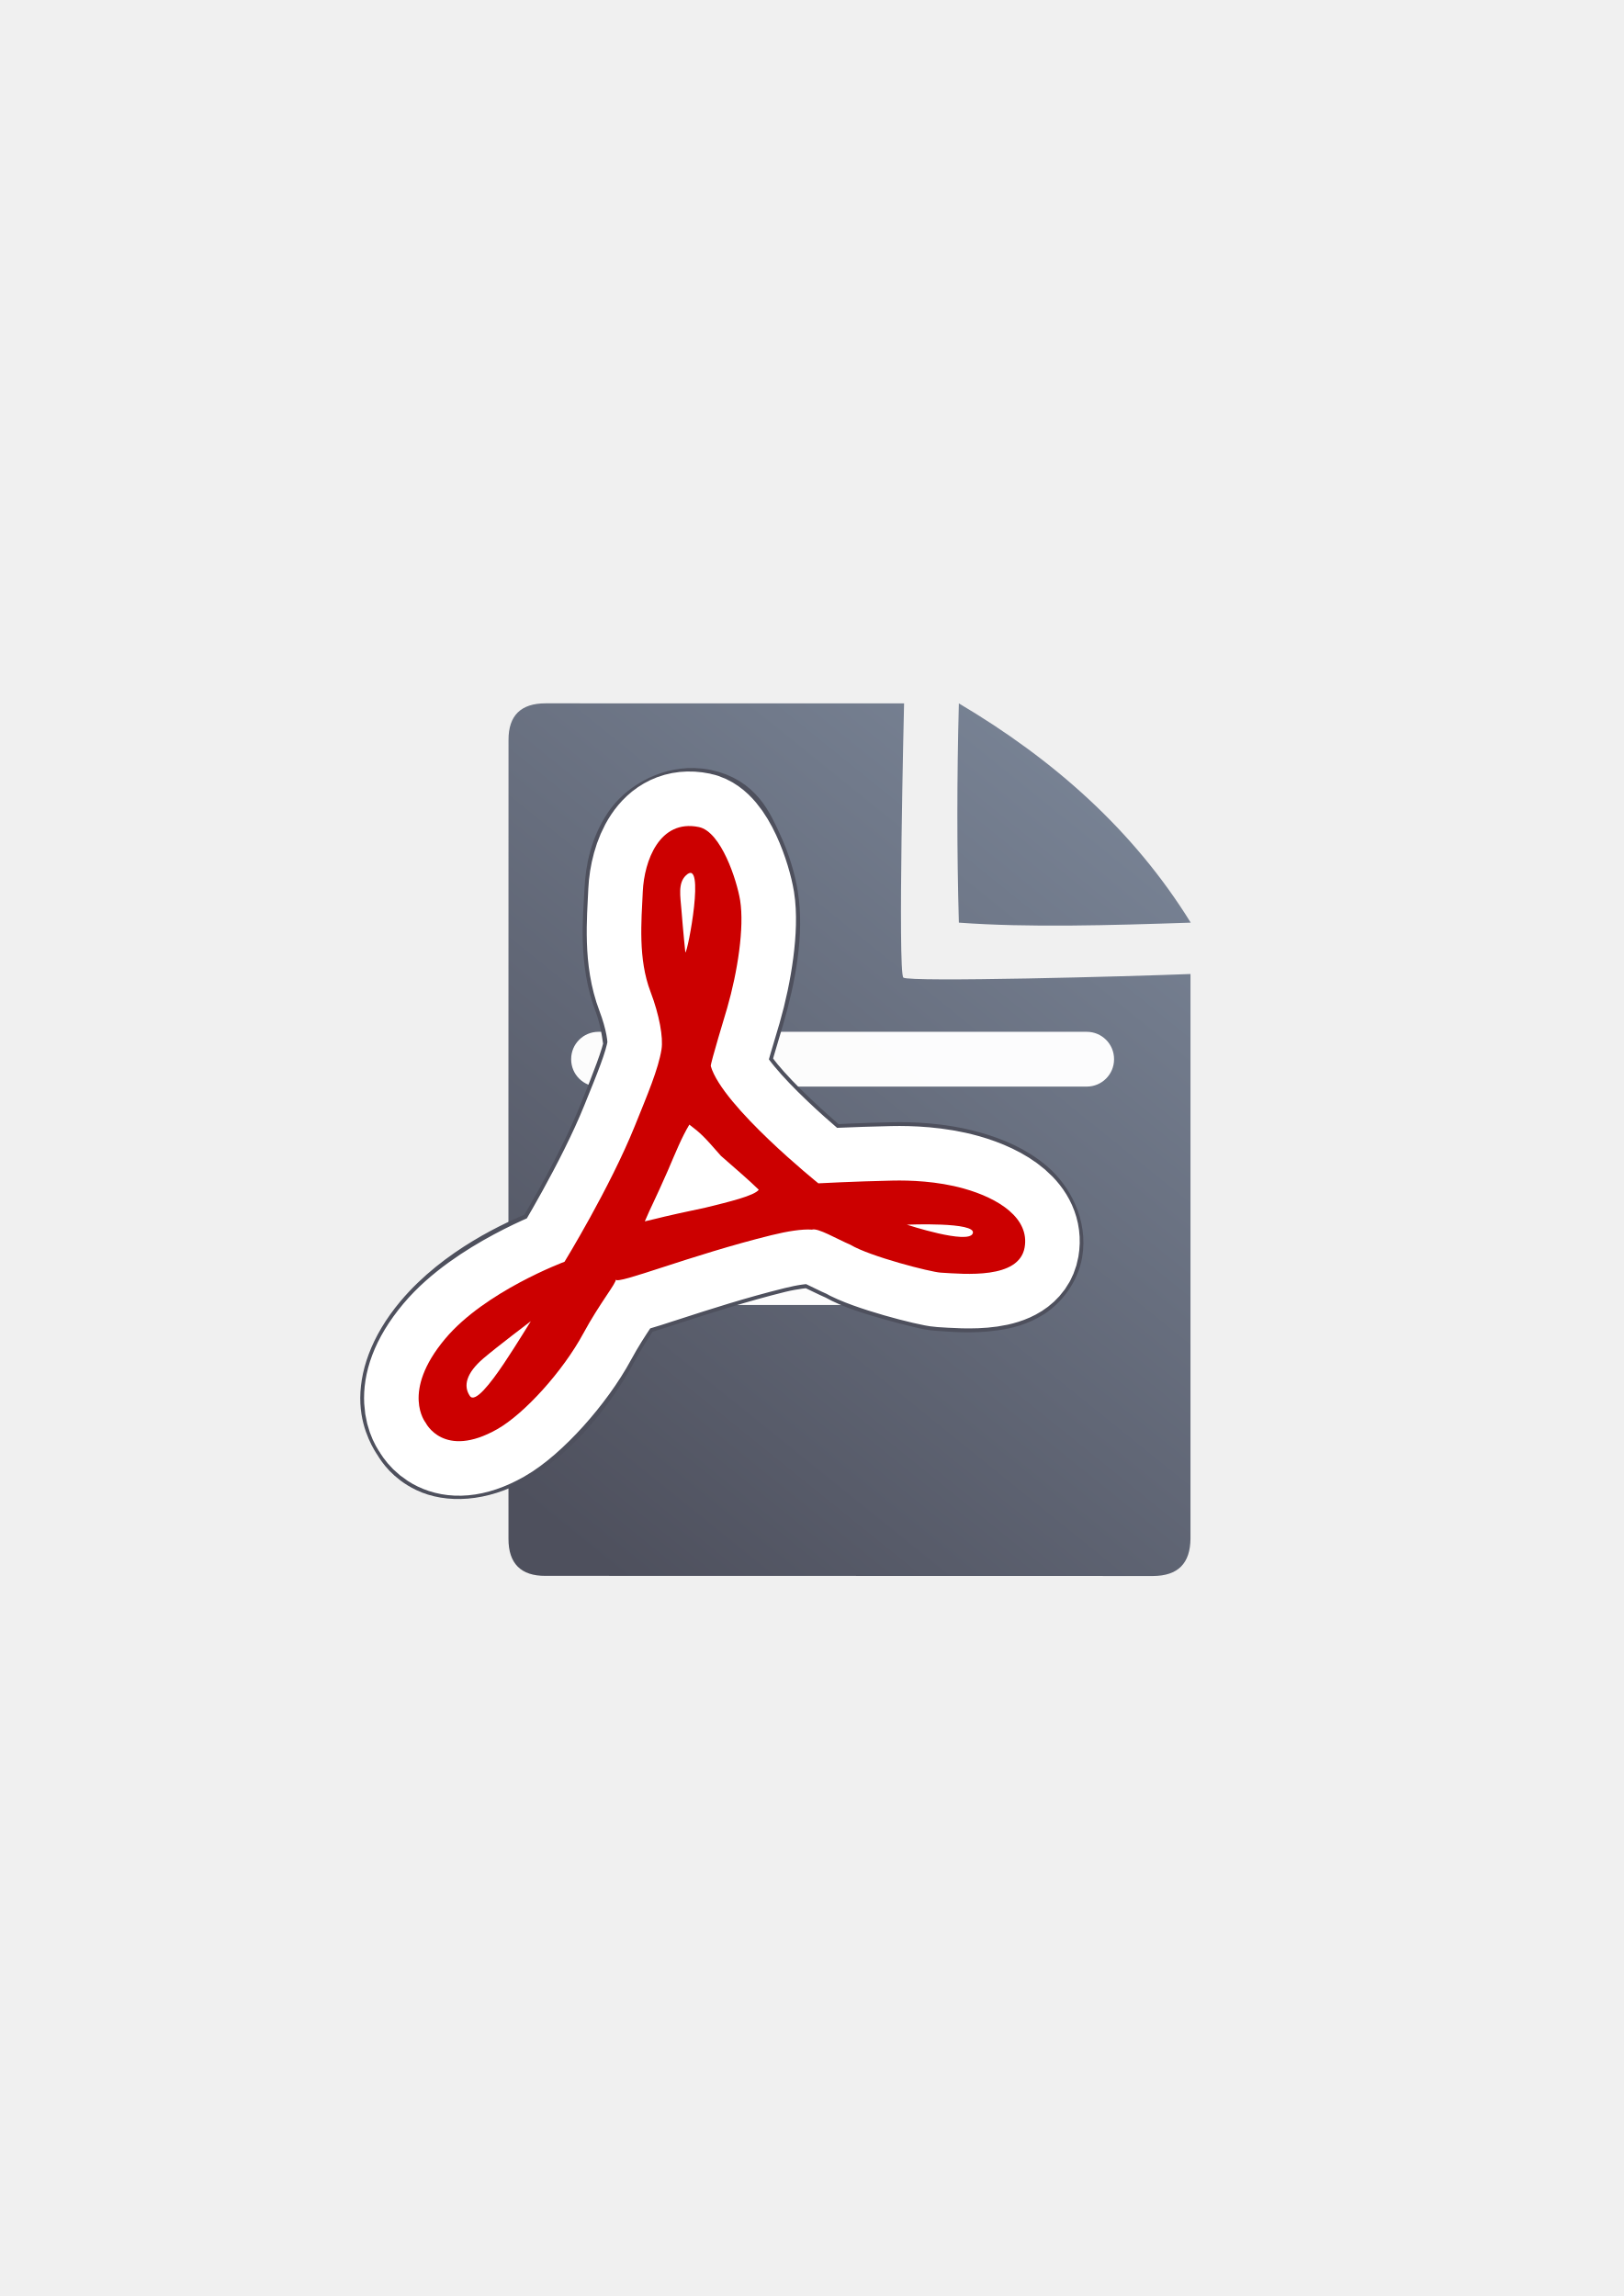
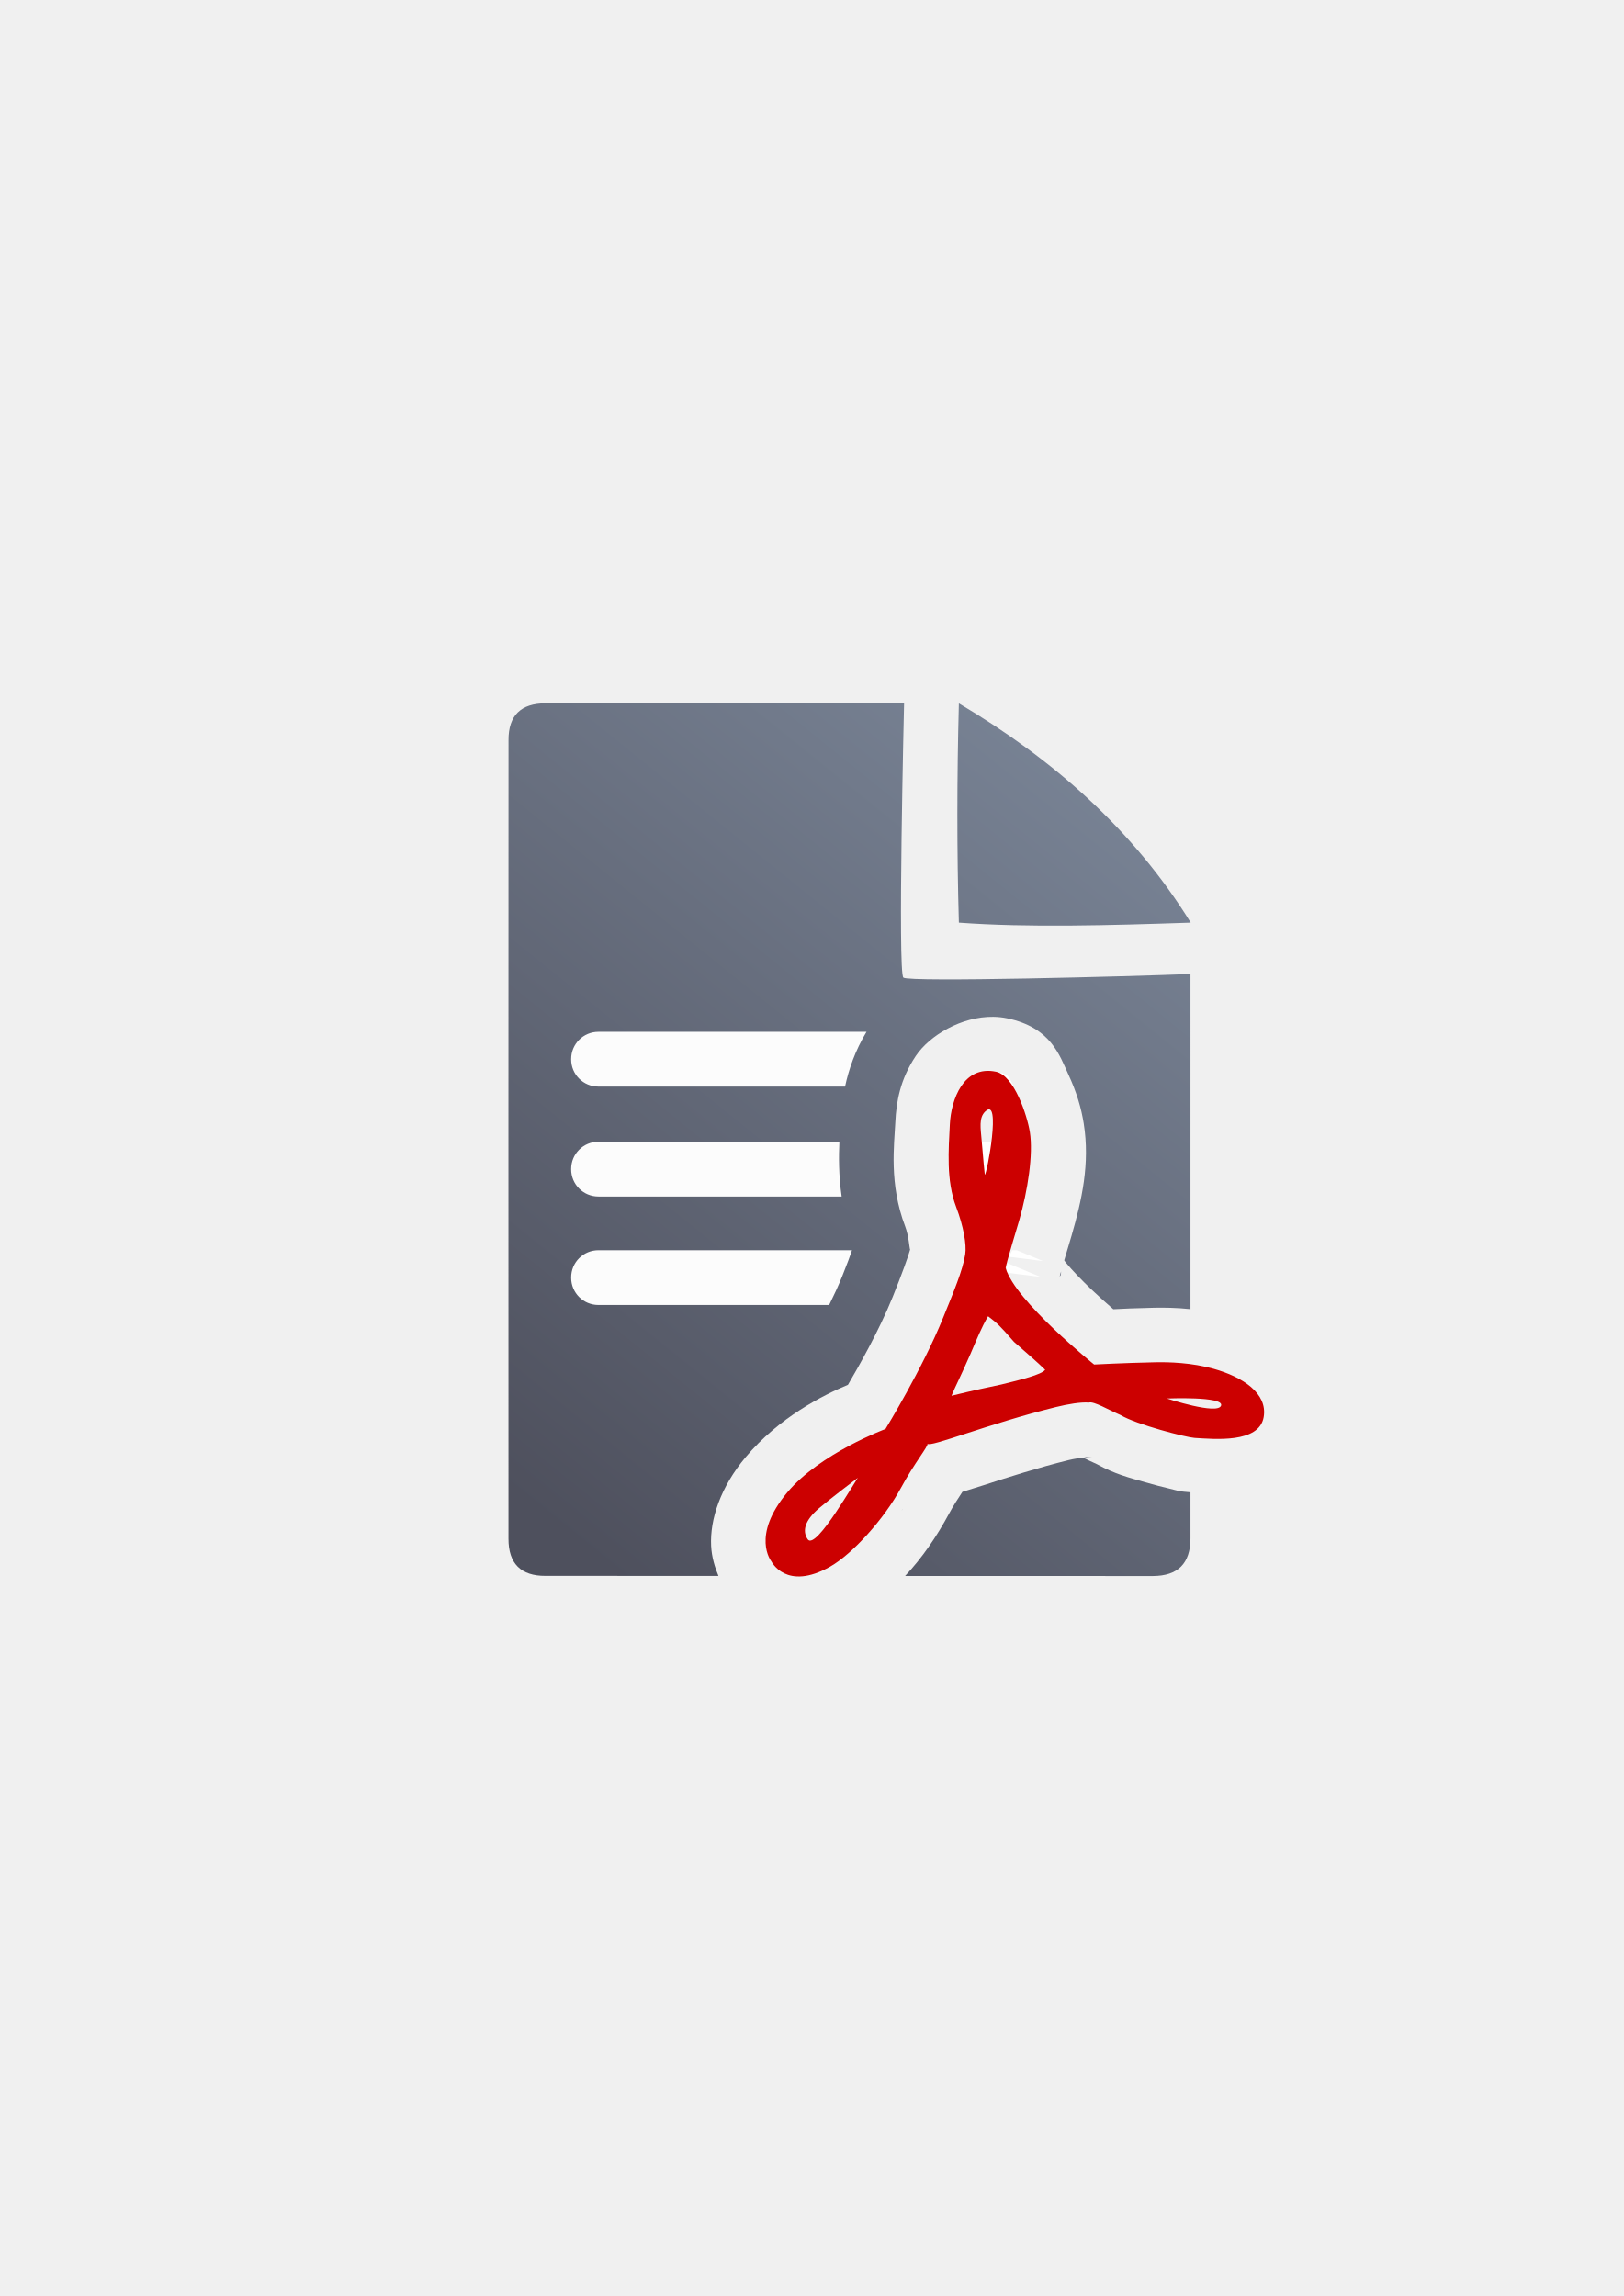
<svg xmlns="http://www.w3.org/2000/svg" xmlns:xlink="http://www.w3.org/1999/xlink" width="210mm" height="297mm" viewBox="0 0 744.094 1052.362" id="svg2" version="1.1">
  <defs id="defs4">
    <linearGradient id="linearGradient2224">
      <stop id="stop2226" offset="0" style="stop-color:#7c7c7c;stop-opacity:1;" />
      <stop id="stop2228" offset="1" style="stop-color:#b8b8b8;stop-opacity:1;" />
    </linearGradient>
    <linearGradient id="linearGradient15218">
      <stop id="stop15220" offset="0" style="stop-color:#eeeeef;stop-opacity:1;" />
      <stop id="stop2736" offset="0.599" style="stop-color:#d3d7cf;stop-opacity:1;" />
      <stop id="stop2738" offset="0.828" style="stop-color:#ffffff;stop-opacity:1;" />
      <stop id="stop15222" offset="1" style="stop-color:#d3d7cf;stop-opacity:1;" />
    </linearGradient>
    <pattern y="0" x="0" height="6" width="6" patternUnits="userSpaceOnUse" id="EMFhbasepattern" />
    <pattern y="0" x="0" height="6" width="6" patternUnits="userSpaceOnUse" id="EMFhbasepattern-5" />
-     <linearGradient xlink:href="#linearGradient4195" id="linearGradient4201" x1="286.383" y1="672.921" x2="532.517" y2="367.749" gradientUnits="userSpaceOnUse" gradientTransform="matrix(1.136353,0,0,1.136353,-54.27998,-53.28825)" />
+     <linearGradient xlink:href="#linearGradient4195" id="linearGradient4201" x1="286.383" y1="672.921" x2="532.517" y2="367.749" gradientUnits="userSpaceOnUse" gradientTransform="matrix(1.136353,0,0,1.136353,-56.77939,-53.10644)" />
    <linearGradient id="linearGradient4195">
      <stop style="stop-color:#4e505d;stop-opacity:1" offset="0" id="stop4197" />
      <stop style="stop-color:#7a8597;stop-opacity:1" offset="1" id="stop4199" />
    </linearGradient>
  </defs>
  <g id="layer1">
-     <g id="g4205" transform="translate(-2.499416,0.1818147)">
-       <path id="path4244" d="m 252.561,322.19 c -11.389,-0.019 -17.071,5.611 -17.023,16.832 -0.048,93.324 -0.048,252.411 -0.018,366.068 -0.03,11.342 5.686,17.096 16.979,17.02 l 278.383,0.07 c 11.423,-0.065 17.107,-5.748 17.182,-17.207 l 0.002,-258.725 c -26.828,1.086 -128.934,3.84 -131.58,1.65 -2.646,-2.19 0.324,-125.686 0.324,-125.686 0,0 -139.181,-0.026 -164.248,-0.023 z m 189.359,0.018 c -0.901,34.041 -0.94,67.564 0,100.5 31.766,2.324 68.873,1.25 106.256,0 -26.337,-42.581 -62.997,-74.841 -106.256,-100.5 z" style="fill:url(#linearGradient4201);fill-opacity:1;fill-rule:evenodd;stroke:none;stroke-width:1px;stroke-linecap:butt;stroke-linejoin:miter;stroke-opacity:1" />
-       <rect ry="12.5" y="472.746" x="264.241" height="25.102" width="248.796" id="rect4227" style="color:#252525;clip-rule:nonzero;display:inline;overflow:visible;visibility:visible;opacity:0.98;isolation:auto;mix-blend-mode:normal;color-interpolation:sRGB;color-interpolation-filters:linearRGB;solid-color:#252525;solid-opacity:1;fill:#ffffff;fill-opacity:1;fill-rule:nonzero;stroke:none;stroke-width:50;stroke-linecap:square;stroke-linejoin:round;stroke-miterlimit:4;stroke-dasharray:none;stroke-dashoffset:0;stroke-opacity:1;color-rendering:auto;image-rendering:auto;shape-rendering:auto;text-rendering:auto;enable-background:accumulate" />
-       <rect style="color:#252525;clip-rule:nonzero;display:inline;overflow:visible;visibility:visible;opacity:0.98;isolation:auto;mix-blend-mode:normal;color-interpolation:sRGB;color-interpolation-filters:linearRGB;solid-color:#252525;solid-opacity:1;fill:#ffffff;fill-opacity:1;fill-rule:nonzero;stroke:none;stroke-width:50;stroke-linecap:square;stroke-linejoin:round;stroke-miterlimit:4;stroke-dasharray:none;stroke-dashoffset:0;stroke-opacity:1;color-rendering:auto;image-rendering:auto;shape-rendering:auto;text-rendering:auto;enable-background:accumulate" id="rect4229" width="204.602" height="25.102" x="264.241" y="523.137" ry="12.5" />
-       <rect ry="12.5" y="572.855" x="264.241" height="25.102" width="225.594" id="rect4233" style="color:#252525;clip-rule:nonzero;display:inline;overflow:visible;visibility:visible;opacity:0.98;isolation:auto;mix-blend-mode:normal;color-interpolation:sRGB;color-interpolation-filters:linearRGB;solid-color:#252525;solid-opacity:1;fill:#ffffff;fill-opacity:1;fill-rule:nonzero;stroke:none;stroke-width:50;stroke-linecap:square;stroke-linejoin:round;stroke-miterlimit:4;stroke-dasharray:none;stroke-dashoffset:0;stroke-opacity:1;color-rendering:auto;image-rendering:auto;shape-rendering:auto;text-rendering:auto;enable-background:accumulate" />
+     <g id="g4214" style="stroke-width:1;stroke-miterlimit:4;stroke-dasharray:none">
+       <path id="path4244" d="M 250.062 322.371 C 238.673 322.352 232.991 327.982 233.039 339.203 C 232.991 432.527 232.991 591.614 233.021 705.271 C 232.991 716.613 238.707 722.368 250 722.291 L 329.246 722.311 C 327.617 718.434 326.145 713.669 325.891 708.58 C 325.279 696.326 330.259 681.538 341.684 667.912 C 357.024 649.618 377.32 639.394 388.592 634.721 C 393.328 626.614 402.776 610.093 409.09 594.451 C 413.443 583.667 416.229 575.837 417.078 572.74 C 416.726 572.06 416.488 566.522 414.826 562.164 C 407.335 542.52 409.801 524.785 410.309 514.197 C 410.753 504.929 412.491 494.75 419.67 484.004 C 425.951 474.601 440.654 465.821 455.24 466.045 C 457.324 466.077 459.405 466.293 461.459 466.717 C 481.716 470.897 485.611 483.895 489.535 492.314 C 493.459 500.734 495.517 507.952 496.631 514.891 C 499.602 533.395 495.707 550.25 491.098 566.242 C 490.478 568.391 489.144 572.751 487.703 577.672 C 487.967 578.027 488.034 578.231 488.332 578.592 C 491.35 582.244 495.708 586.761 500.053 590.912 C 503.801 594.493 507.231 597.5 510.207 600.082 C 515.455 599.838 519.03 599.604 528.893 599.395 C 533.189 599.303 538.949 599.346 545.564 600.043 L 545.566 446.43 C 518.738 447.515 416.633 450.27 413.986 448.08 C 411.34 445.891 414.311 322.395 414.311 322.395 C 414.311 322.395 275.13 322.368 250.062 322.371 z M 439.422 322.389 C 438.521 356.429 438.482 389.953 439.422 422.889 C 471.188 425.213 508.294 424.139 545.678 422.889 C 519.341 380.307 482.681 348.048 439.422 322.389 z M 486.254 582.752 C 486.128 583.204 485.926 583.885 485.824 584.26 C 485.71 584.682 485.689 584.777 485.619 585.051 C 485.773 584.793 486.303 584.922 486.254 582.752 z M 495.035 667.482 C 495.052 667.49 495.1 667.513 495.117 667.521 C 495.081 667.504 495.069 667.499 495.035 667.482 z M 497.123 667.789 C 497.932 667.85 497.577 667.919 496.83 668.02 C 497.776 668.204 498.992 668.279 500.736 668.061 L 497.123 667.789 z M 496.32 668.09 C 494.833 668.276 492.324 668.584 489.744 669.221 C 475.52 672.732 461.587 677.218 450.842 680.705 C 447.062 681.932 444.115 682.834 441.055 683.773 C 439.056 686.818 436.923 690.053 434.91 693.781 C 429.241 704.281 422.649 713.977 414.781 722.332 L 528.383 722.361 C 539.806 722.296 545.49 716.614 545.564 705.154 L 545.564 683.986 C 540.021 683.627 539.126 683.041 535.932 682.297 C 532.662 681.535 528.894 680.557 524.932 679.418 C 517.61 677.313 510.907 675.674 502.615 671.062 C 499.895 669.85 497.902 668.866 496.32 668.09 z M 413.674 691.596 C 413.585 691.739 413.549 691.799 413.436 691.982 C 413.365 692.097 413.216 692.337 413.137 692.465 C 413.554 691.916 413.656 691.689 413.674 691.596 z " style="fill:url(#linearGradient4201);fill-opacity:1;fill-rule:evenodd;stroke:none;stroke-width:1;stroke-linecap:butt;stroke-linejoin:miter;stroke-opacity:1;stroke-miterlimit:4;stroke-dasharray:none" />
+       <path id="rect4227" d="M 274.242 472.928 C 267.317 472.928 261.742 478.503 261.742 485.428 L 261.742 485.531 C 261.742 492.456 267.317 498.031 274.242 498.031 L 387.26 498.031 C 388.944 490.125 391.925 481.448 397.094 472.928 L 274.242 472.928 z M 454.857 491.041 C 450.559 490.975 440.722 497.494 440.457 497.891 C 440.425 497.939 440.401 497.983 440.369 498.031 L 464.594 498.031 C 463.583 495.915 462.835 494.437 462.369 493.875 C 461.615 492.964 461.823 492.319 456.406 491.201 C 455.979 491.113 455.47 491.05 454.857 491.041 z M 274.242 523.318 C 267.317 523.318 261.742 528.893 261.742 535.818 L 261.742 535.922 C 261.742 542.847 267.317 548.422 274.242 548.422 L 385.707 548.422 C 384.305 538.632 384.343 529.946 384.668 523.318 L 274.242 523.318 z M 434.848 523.318 C 434.393 531.753 434.226 539.8 436.602 548.422 L 453.844 548.422 C 460.769 548.422 466.344 542.847 466.344 535.922 L 466.344 535.818 C 466.344 528.893 460.769 523.318 453.844 523.318 L 434.848 523.318 z M 274.242 573.037 C 267.317 573.037 261.742 578.612 261.742 585.537 L 261.742 585.639 C 261.742 592.564 267.317 598.139 274.242 598.139 L 379.973 598.139 C 382.113 593.832 384.163 589.412 385.906 585.094 C 388.364 579.006 389.539 575.679 390.451 573.037 L 274.242 573.037 z M 442.92 573.037 L 441.189 579.348 C 439.805 584.397 437.704 590.14 434.535 598.139 L 472.182 598.139 C 471.107 596.937 470.062 595.728 469.059 594.514 C 466.977 591.994 466.374 590.887 467.65 592.602 L 460.209 582.605 L 463.012 573.037 L 442.92 573.037 z M 463.869 573.037 C 463.287 574.157 462.889 575.135 462.529 576.076 L 477.982 578.014 L 466.008 573.037 L 463.869 573.037 z M 461.641 578.947 C 461.136 581.257 461.247 582.768 461.26 583.318 L 476.865 585.275 L 461.641 578.947 z " style="color:#252525;clip-rule:nonzero;display:inline;overflow:visible;visibility:visible;opacity:0.98;isolation:auto;mix-blend-mode:normal;color-interpolation:sRGB;color-interpolation-filters:linearRGB;solid-color:#252525;solid-opacity:1;fill:#ffffff;fill-opacity:1;fill-rule:nonzero;stroke:none;stroke-width:1;stroke-linecap:square;stroke-linejoin:round;stroke-miterlimit:4;stroke-dasharray:none;stroke-dashoffset:0;stroke-opacity:1;color-rendering:auto;image-rendering:auto;shape-rendering:auto;text-rendering:auto;enable-background:accumulate" />
+       <rect y="322.362" x="190" height="400" width="400" id="rect4160" style="opacity:1;fill:none;fill-opacity:1;stroke:none;stroke-width:1;stroke-linecap:butt;stroke-linejoin:round;stroke-miterlimit:4;stroke-dasharray:none;stroke-opacity:1" />
+       <path d="m 425.069,661.681 c 0.562,2.062 28.023,-9.164 58.684,-16.733 5.931,-1.464 11.537,-2.369 15.249,-2.089 2.226,-0.737 9.132,3.413 14.463,5.698 7.411,4.447 30.262,10.279 33.971,10.503 9.089,0.548 29.574,2.555 31.671,-9.509 1.903,-10.943 -9.673,-18.461 -22.945,-22.174 -10.048,-2.811 -20.391,-3.123 -26.737,-2.988 -14.729,0.313 -28.021,1.032 -28.021,1.032 0,0 -36.154,-29.101 -40.519,-44.159 -0.178,-0.942 5.597,-19.887 6.19,-21.943 3.906,-13.551 6.501,-30.314 4.871,-40.463 -1.2,-7.473 -7.145,-25.921 -15.539,-27.654 -14.906,-3.076 -20.583,12.851 -21.126,24.193 -0.548,11.434 -1.805,25.509 2.906,37.862 3.337,8.752 4.85,17.248 4.143,21.684 -1.18,7.404 -5.261,16.989 -10.057,28.869 -9.445,23.399 -26.473,51.152 -26.473,51.152 0,0 -29.955,11.12 -44.959,29.015 -16.833,20.075 -7.338,31.661 -7.338,31.661 0,0 6.766,13.835 26.951,2.4 10.139,-5.744 24.68,-21.728 32.458,-36.133 6.056,-11.215 12.623,-19.181 12.156,-20.222 z m -31.965,15.669 c 0,0 -13.026,9.873 -17.879,14.033 -6.407,5.491 -7.682,10.342 -5.068,14.156 1.887,2.753 7.625,-4.5 12.924,-12.422 4.909,-7.339 9.872,-15.616 10.022,-15.766 z m 42.933,-37.606 c 2.259,-5.365 3.69,-7.757 8.697,-19.168 2.988,-6.967 5.146,-12.38 8.08,-17.276 4.332,3.289 5.434,4.361 11.866,11.741 5.52,4.868 10.51,9.087 14.29,12.795 -1.702,2.254 -10.971,4.508 -20.164,6.762 -17.701,3.738 -15.596,3.514 -22.769,5.146 z m 15.264,-101.314 c 0,0 -0.833,-7.93 -1.443,-15.742 -0.427,-5.461 -1.429,-10.307 1.665,-13.272 7.521,-7.208 0.719,29.015 -0.222,29.015 z m 83.451,102.568 c 0,0 26.394,-1.124 24.827,3.264 -1.567,4.387 -24.827,-3.264 -24.827,-3.264 z" id="path4497" style="fill:#cc0000;fill-opacity:1;fill-rule:evenodd;stroke:none;stroke-width:1;stroke-linecap:butt;stroke-linejoin:miter;stroke-miterlimit:4;stroke-dasharray:none;stroke-opacity:1" />
    </g>
-     <rect style="opacity:1;fill:none;fill-opacity:1;stroke:none;stroke-width:23;stroke-linecap:butt;stroke-linejoin:round;stroke-miterlimit:4;stroke-dasharray:none;stroke-opacity:1" id="rect4160" width="400" height="400" x="190" y="322.362" />
-     <path style="color:#252525;font-style:normal;font-variant:normal;font-weight:normal;font-stretch:normal;font-size:medium;line-height:normal;font-family:sans-serif;text-indent:0;text-align:start;text-decoration:none;text-decoration-line:none;text-decoration-style:solid;text-decoration-color:#252525;letter-spacing:normal;word-spacing:normal;text-transform:none;direction:ltr;block-progression:tb;writing-mode:lr-tb;baseline-shift:baseline;text-anchor:start;white-space:normal;clip-rule:nonzero;display:inline;overflow:visible;visibility:visible;opacity:1;isolation:auto;mix-blend-mode:normal;color-interpolation:sRGB;color-interpolation-filters:linearRGB;solid-color:#252525;solid-opacity:1;fill:#ffffff;fill-opacity:1;fill-rule:evenodd;stroke:#4e505d;stroke-width:21.398;stroke-linecap:butt;stroke-linejoin:round;stroke-miterlimit:4;stroke-dasharray:none;stroke-dashoffset:0;stroke-opacity:1;color-rendering:auto;image-rendering:auto;shape-rendering:auto;text-rendering:auto;enable-background:accumulate" d="m 317.988,362.724 c -12.825,-0.343 -24.74,7.021 -30.457,15.579 -6.534,9.78 -8.542,20.232 -8.984,29.442 -0.641,13.368 -2.946,32.842 4.57,52.551 3.404,8.926 3.986,19.399 4.188,18.136 -0.869,5.455 -5.374,17.038 -11.27,31.644 -9.417,23.33 -24.59,48.942 -28.37,55.26 -11.008,4.347 -37.948,16.498 -55.951,37.97 -12.171,14.515 -16.423,28.558 -15.875,39.531 0.495,9.914 5.218,16.958 6.213,18.389 1.469,2.484 5.174,8.155 13.257,12.047 10.038,4.833 25.112,4.451 40.475,-4.253 17.719,-10.039 34.624,-29.784 45.701,-50.301 3.286,-6.086 6.804,-11.452 9.617,-15.687 0.443,-0.667 0.777,-1.211 1.185,-1.824 0.136,-0.038 0.271,-0.055 0.41,-0.094 4.412,-1.24 9.834,-3.019 16.377,-5.143 13.086,-4.247 30.382,-9.827 48.324,-14.256 6.425,-1.586 12.777,-2.173 13.499,-2.119 a 16.05,16.05 0 0 0 0.253,0.007 c -0.361,-0.159 -0.791,-0.359 -0.786,-0.357 0.007,0.002 0.619,0.267 0.853,0.359 a 16.05,16.05 0 0 0 3.889,-0.265 c -1.583,0.368 -2.812,0.521 -3.496,0.43 0.429,0.174 0.519,0.192 1.158,0.487 2.56,1.18 6.241,3.104 10.237,4.842 7.68,4.282 16.021,6.695 24.614,9.165 4.585,1.318 8.98,2.457 12.676,3.318 3.696,0.861 5.447,1.48 9.769,1.741 5.078,0.306 15.066,1.366 25.707,-0.165 5.32,-0.765 11.074,-2.107 16.864,-5.791 5.79,-3.683 11.333,-10.798 12.739,-18.884 2.204,-12.68 -4.392,-24.831 -12.381,-31.703 -7.989,-6.872 -17.407,-10.789 -27.022,-13.478 -14.679,-4.106 -28.576,-4.409 -37.194,-4.225 -14.844,0.316 -23.626,0.809 -28.177,1.039 -3.96,-3.317 -9.795,-8.313 -17.144,-15.334 -5.543,-5.296 -11.174,-11.099 -15.411,-16.229 -2.519,-3.049 -4.197,-5.672 -5.37,-7.659 0.549,-1.973 1.157,-4.131 1.872,-6.576 1.79,-6.116 3.566,-11.943 4.135,-13.919 5.204,-18.054 9.194,-38.507 6.351,-56.219 -1.06,-6.601 -3.406,-14.959 -7.469,-23.676 -4.062,-8.717 -8.624,-19.96 -24.04,-23.141 -1.854,-0.383 -3.703,-0.588 -5.536,-0.637 z m 1.222,89.021 c -0.46,1.93 -0.851,3.959 -1.371,5.763 -0.032,0.11 -0.676,2.281 -0.859,2.89 -0.737,-2.543 -1.588,-5.177 -2.56,-7.851 1.874,-0.038 3.423,-0.356 4.79,-0.802 z m 22.704,37.913 c -0.06,0.899 -0.268,1.077 -0.313,1.225 0.048,-0.208 0.202,-0.794 0.313,-1.225 z m -3.766,42.893 c 0.037,0.041 -0.015,0.131 -0.138,0.186 -0.066,0.029 -0.411,0.139 -0.51,0.18 0.32,-0.214 0.604,-0.414 0.648,-0.366 z m 61.878,24.961 a 16.05,16.05 0 0 0 -0.021,0.079 c -0.045,-0.019 -0.135,-0.053 -0.178,-0.071 0.092,-0.003 0.107,-0.005 0.199,-0.009 z M 282.524,569.22 a 16.05,16.05 0 0 0 0.907,1.141 c -0.262,0.066 -0.27,0.072 -0.47,0.119 a 16.05,16.05 0 0 0 -1.168,0 c 0.36,-0.63 0.355,-0.596 0.731,-1.26 z m 14.897,12.528 c 0.058,0.179 0.166,0.339 0.215,0.52 l -0.033,0.013 c -0.051,-0.171 -0.123,-0.356 -0.182,-0.533 z m -30.242,10.202 c 0.138,0.36 0.276,0.718 0.441,1.066 l -0.113,0.04 c -0.179,-0.399 -0.231,-0.709 -0.372,-1.082 a 16.05,16.05 0 0 0 0.044,-0.023 z m -9.924,4.639 c -0.115,0.191 -0.232,0.4 -0.347,0.593 a 16.05,16.05 0 0 0 -0.201,-0.318 c 0.157,-0.074 0.395,-0.204 0.547,-0.276 z" id="path4177" />
-     <path d="m 282.153,586.491 c 0.684,2.508 34.093,-11.15 71.397,-20.357 7.215,-1.781 14.036,-2.882 18.553,-2.542 2.709,-0.897 11.11,4.152 17.596,6.932 9.017,5.41 36.818,12.506 41.331,12.778 11.057,0.667 35.981,3.108 38.532,-11.569 2.315,-13.313 -11.769,-22.461 -27.916,-26.978 -12.225,-3.42 -24.808,-3.8 -32.53,-3.636 -17.92,0.381 -34.091,1.256 -34.091,1.256 0,0 -43.987,-35.405 -49.297,-53.726 -0.217,-1.146 6.81,-24.196 7.531,-26.697 4.752,-16.487 7.909,-36.881 5.927,-49.229 -1.46,-9.092 -8.693,-31.537 -18.906,-33.645 -18.135,-3.743 -25.042,15.635 -25.703,29.435 -0.667,13.911 -2.196,31.035 3.535,46.064 4.061,10.648 5.901,20.984 5.041,26.381 -1.436,9.009 -6.401,20.67 -12.235,35.123 -11.491,28.468 -32.208,62.234 -32.208,62.234 0,0 -36.444,13.53 -54.699,35.3 -20.48,24.425 -8.927,38.52 -8.927,38.52 0,0 8.232,16.832 32.789,2.919 12.336,-6.989 30.027,-26.435 39.49,-43.961 7.367,-13.645 15.358,-23.337 14.79,-24.603 z m -38.89,19.064 c 0,0 -15.848,12.012 -21.752,17.073 -7.795,6.681 -9.347,12.582 -6.166,17.223 2.296,3.35 9.276,-5.475 15.724,-15.113 5.973,-8.929 12.01,-18.999 12.194,-19.182 z m 52.234,-45.753 c 2.748,-6.528 4.49,-9.437 10.581,-23.32 3.635,-8.476 6.261,-15.062 9.83,-21.019 5.27,4.002 6.611,5.306 14.437,14.284 6.715,5.922 12.787,11.056 17.386,15.567 -2.071,2.742 -13.348,5.485 -24.532,8.227 -21.535,4.547 -18.974,4.275 -27.702,6.261 z M 314.068,436.539 c 0,0 -1.013,-9.648 -1.756,-19.153 -0.519,-6.643 -1.739,-12.54 2.025,-16.148 9.151,-8.769 0.874,35.3 -0.27,35.3 z m 101.53,124.788 c 0,0 32.112,-1.367 30.205,3.971 -1.906,5.338 -30.205,-3.971 -30.205,-3.971 z" id="path4175" style="fill:#cc0000;fill-opacity:1;fill-rule:evenodd;stroke:#ffffff;stroke-width:50;stroke-linecap:butt;stroke-linejoin:round;stroke-miterlimit:4;stroke-dasharray:none;stroke-opacity:1" />
-     <path style="fill:#cc0000;fill-opacity:1;fill-rule:evenodd;stroke:none;stroke-width:10.87;stroke-linecap:butt;stroke-linejoin:miter;stroke-miterlimit:4;stroke-dasharray:none;stroke-opacity:1" id="path4497" d="m 282.153,586.491 c 0.684,2.508 34.093,-11.15 71.397,-20.357 7.215,-1.781 14.036,-2.882 18.553,-2.542 2.709,-0.897 11.11,4.152 17.596,6.932 9.017,5.41 36.818,12.506 41.331,12.778 11.057,0.667 35.981,3.108 38.532,-11.569 2.315,-13.313 -11.769,-22.461 -27.916,-26.978 -12.225,-3.42 -24.808,-3.8 -32.53,-3.636 -17.92,0.381 -34.091,1.256 -34.091,1.256 0,0 -43.987,-35.405 -49.297,-53.726 -0.217,-1.146 6.81,-24.196 7.531,-26.697 4.752,-16.487 7.909,-36.881 5.927,-49.229 -1.46,-9.092 -8.693,-31.537 -18.906,-33.645 -18.135,-3.743 -25.042,15.635 -25.703,29.435 -0.667,13.911 -2.196,31.035 3.535,46.064 4.061,10.648 5.901,20.984 5.041,26.381 -1.436,9.009 -6.401,20.67 -12.235,35.123 -11.491,28.468 -32.208,62.234 -32.208,62.234 0,0 -36.444,13.53 -54.699,35.3 -20.48,24.425 -8.927,38.52 -8.927,38.52 0,0 8.232,16.832 32.789,2.919 12.336,-6.989 30.027,-26.435 39.49,-43.961 7.367,-13.645 15.358,-23.337 14.79,-24.603 z m -38.89,19.064 c 0,0 -15.848,12.012 -21.752,17.073 -7.795,6.681 -9.347,12.582 -6.166,17.223 2.296,3.35 9.276,-5.475 15.724,-15.113 5.973,-8.929 12.01,-18.999 12.194,-19.182 z m 52.234,-45.753 c 2.748,-6.528 4.49,-9.437 10.581,-23.32 3.635,-8.476 6.261,-15.062 9.83,-21.019 5.27,4.002 6.611,5.306 14.437,14.284 6.715,5.922 12.787,11.056 17.386,15.567 -2.071,2.742 -13.348,5.485 -24.532,8.227 -21.535,4.547 -18.974,4.275 -27.702,6.261 z M 314.068,436.539 c 0,0 -1.013,-9.648 -1.756,-19.153 -0.519,-6.643 -1.739,-12.54 2.025,-16.148 9.151,-8.769 0.874,35.3 -0.27,35.3 z m 101.53,124.788 c 0,0 32.112,-1.367 30.205,3.971 -1.906,5.338 -30.205,-3.971 -30.205,-3.971 z" />
  </g>
</svg>
